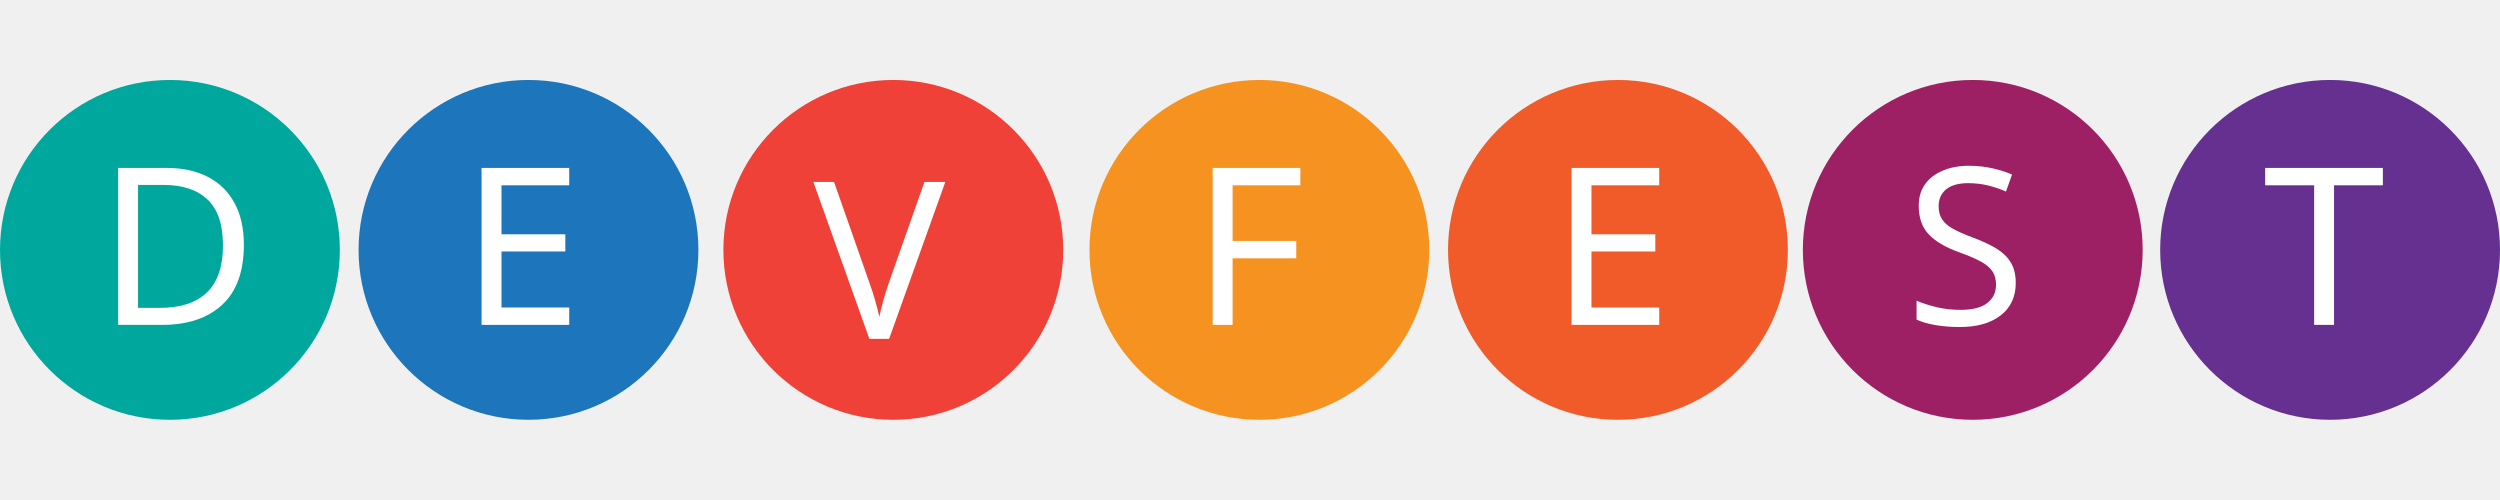
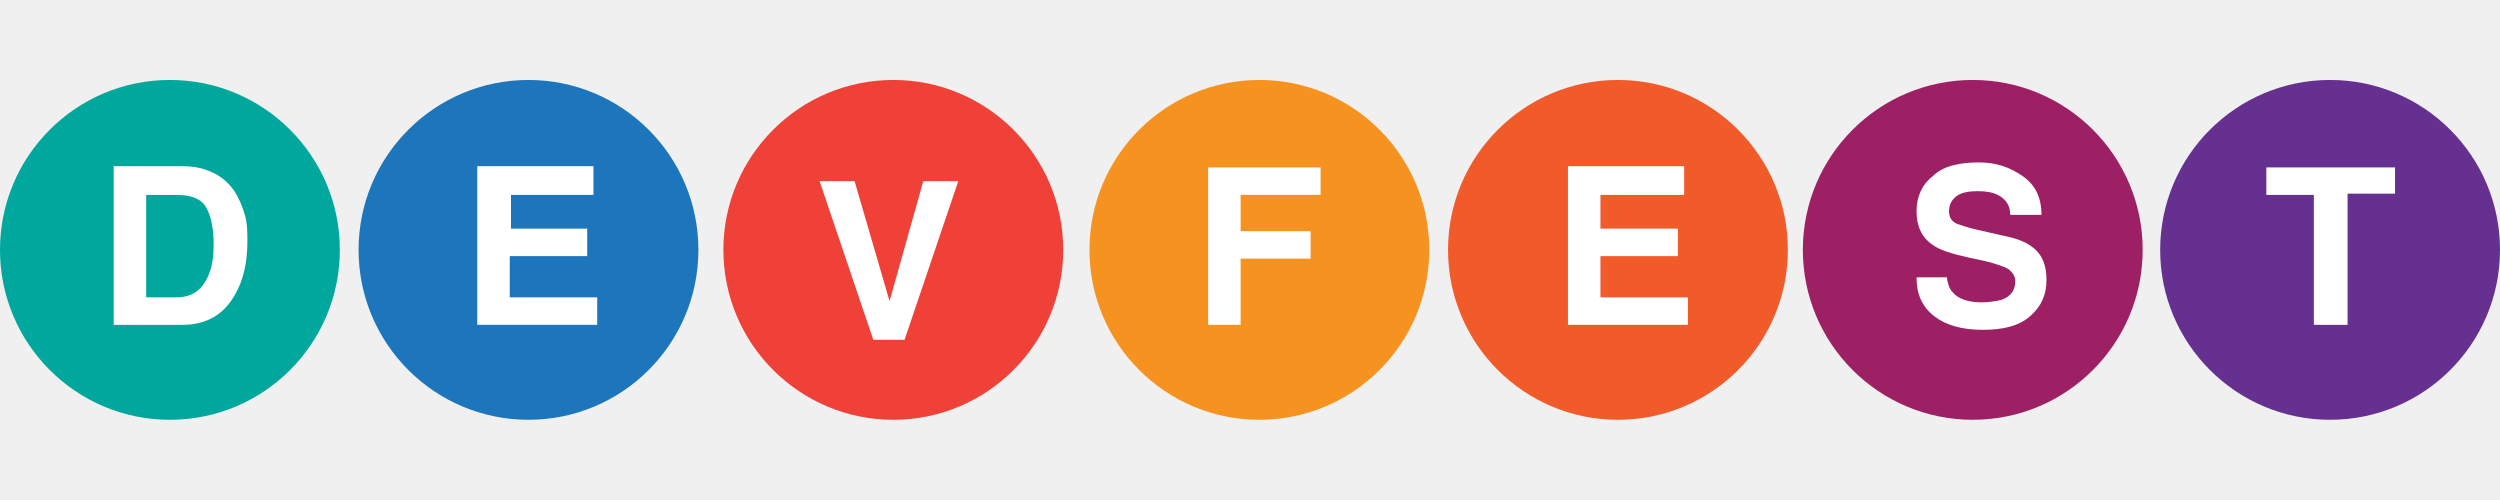
<svg xmlns="http://www.w3.org/2000/svg" version="1.1" id="Layer_1" x="0px" y="0px" viewBox="0 0 200.1 40" style="enable-background:new 0 0 200.1 40;" xml:space="preserve">
  <style type="text/css">
	.st0{fill:#00A79C;}
	.st1{fill:#1D76BB;}
- 	.st2{fill:#FFFFFF;}
- 	.st3{font-family:'Helvetica-Bold';}
- 	.st4{font-size:17.6px;}
- 	.st5{fill:#EF4137;}
- 	.st6{fill:#F69320;}
- 	.st7{fill:#F15B2A;}
- 	.st8{fill:#9E2064;}
- 	.st9{fill:#65308F;}
+ 	.st2{enable-background:new    ;}
+ 	.st3{fill:#FFFFFF;}
+ 	.st4{fill:#EF4137;}
+ 	.st5{fill:#F69320;}
+ 	.st6{fill:#F15B2A;}
+ 	.st7{fill:#9E2064;}
+ 	.st8{fill:#65308F;}
</style>
  <circle class="st0" cx="13.6" cy="20" r="13.6" />
  <circle class="st1" cx="42.3" cy="20" r="13.6" />
-   <text transform="matrix(1 0 0 1 36.8422 26.0032)" class="st2 st3 st4">E</text>
-   <circle class="st5" cx="71.5" cy="20" r="13.6" />
-   <text transform="matrix(1 0 0 1 65.1009 27.1253)" class="st2 st3 st4">V</text>
-   <circle class="st6" cx="100.8" cy="20" r="13.6" />
-   <text transform="matrix(1 0 0 1 95.3607 26.0032)" class="st2 st3 st4">F</text>
-   <circle class="st7" cx="129.5" cy="20" r="13.6" />
-   <text transform="matrix(1 0 0 1 124.0843 26.0032)" class="st2 st3 st4">E</text>
-   <circle class="st8" cx="157.9" cy="20" r="13.6" />
-   <text transform="matrix(1 0 0 1 152.5121 26.0032)" class="st2 st3 st4">S</text>
-   <circle class="st9" cx="186.5" cy="20" r="13.6" />
-   <text transform="matrix(1 0 0 1 181.1302 26.0032)" class="st2 st3 st4">T</text>
-   <text transform="matrix(1 0 0 1 7.7528 26.0032)" class="st2 st3 st4">D</text>
+   <g class="st2">
+     <path class="st3" d="M47.6,15.6h-6.7v2.7H47v2.2h-6.2v3.3h7V26h-9.6V13.3h9.3V15.6z" />
+   </g>
+   <circle class="st4" cx="71.5" cy="20" r="13.6" />
+   <g class="st2">
+     <path class="st3" d="M73.9,14.5h2.8l-4.3,12.7h-2.5l-4.3-12.7h2.8l2.8,9.6L73.9,14.5z" />
+   </g>
+   <circle class="st5" cx="100.8" cy="20" r="13.6" />
+   <g class="st2">
+     <path class="st3" d="M96.7,13.4h9v2.2h-6.4v2.9h5.6v2.2h-5.6V26h-2.6V13.4z" />
+   </g>
+   <circle class="st6" cx="129.5" cy="20" r="13.6" />
+   <g class="st2">
+     <path class="st3" d="M134.8,15.6h-6.7v2.7h6.2v2.2h-6.2v3.3h7V26h-9.6V13.3h9.3V15.6z" />
+   </g>
+   <circle class="st7" cx="157.9" cy="20" r="13.6" />
+   <g class="st2">
+     <path class="st3" d="M155.8,22.1c0.1,0.6,0.2,1,0.5,1.3c0.4,0.5,1.2,0.8,2.3,0.8c0.6,0,1.2-0.1,1.6-0.2c0.8-0.3,1.1-0.8,1.1-1.5   c0-0.4-0.2-0.7-0.6-1c-0.4-0.2-1-0.4-1.8-0.6l-1.4-0.3c-1.3-0.3-2.3-0.6-2.8-1c-0.9-0.6-1.3-1.5-1.3-2.7c0-1.1,0.4-2.1,1.3-2.8   c0.8-0.8,2.1-1.1,3.7-1.1c1.4,0,2.5,0.4,3.5,1.1s1.5,1.7,1.5,3.1h-2.5c0-0.8-0.4-1.3-1-1.6c-0.4-0.2-0.9-0.3-1.6-0.3   c-0.7,0-1.3,0.1-1.7,0.4c-0.4,0.3-0.6,0.7-0.6,1.2c0,0.5,0.2,0.8,0.6,1c0.3,0.1,0.8,0.3,1.7,0.5l2.2,0.5c1,0.2,1.7,0.5,2.2,0.9   c0.8,0.6,1.1,1.5,1.1,2.6c0,1.2-0.4,2.1-1.3,2.9c-0.9,0.8-2.2,1.1-3.8,1.1c-1.7,0-3-0.4-3.9-1.1c-1-0.8-1.4-1.8-1.4-3.1H155.8z" />
+   </g>
+   <circle class="st8" cx="186.5" cy="20" r="13.6" />
+   <g class="st2">
+     <path class="st3" d="M191.7,13.3v2.2h-3.8V26h-2.7V15.6h-3.8v-2.2H191.7z" />
+   </g>
+   <g class="st2">
+     <path class="st3" d="M16.5,13.6c0.9,0.3,1.6,0.8,2.2,1.6c0.4,0.6,0.7,1.3,0.9,2s0.2,1.4,0.2,2.1c0,1.7-0.3,3.1-1,4.3   c-0.9,1.6-2.3,2.4-4.2,2.4H9.1V13.3h5.5C15.3,13.3,16,13.4,16.5,13.6z M11.7,15.5v8.3h2.4c1.3,0,2.1-0.6,2.6-1.8   c0.3-0.7,0.4-1.5,0.4-2.4c0-1.3-0.2-2.3-0.6-3c-0.4-0.7-1.2-1-2.4-1H11.7z" />
+   </g>
</svg>
